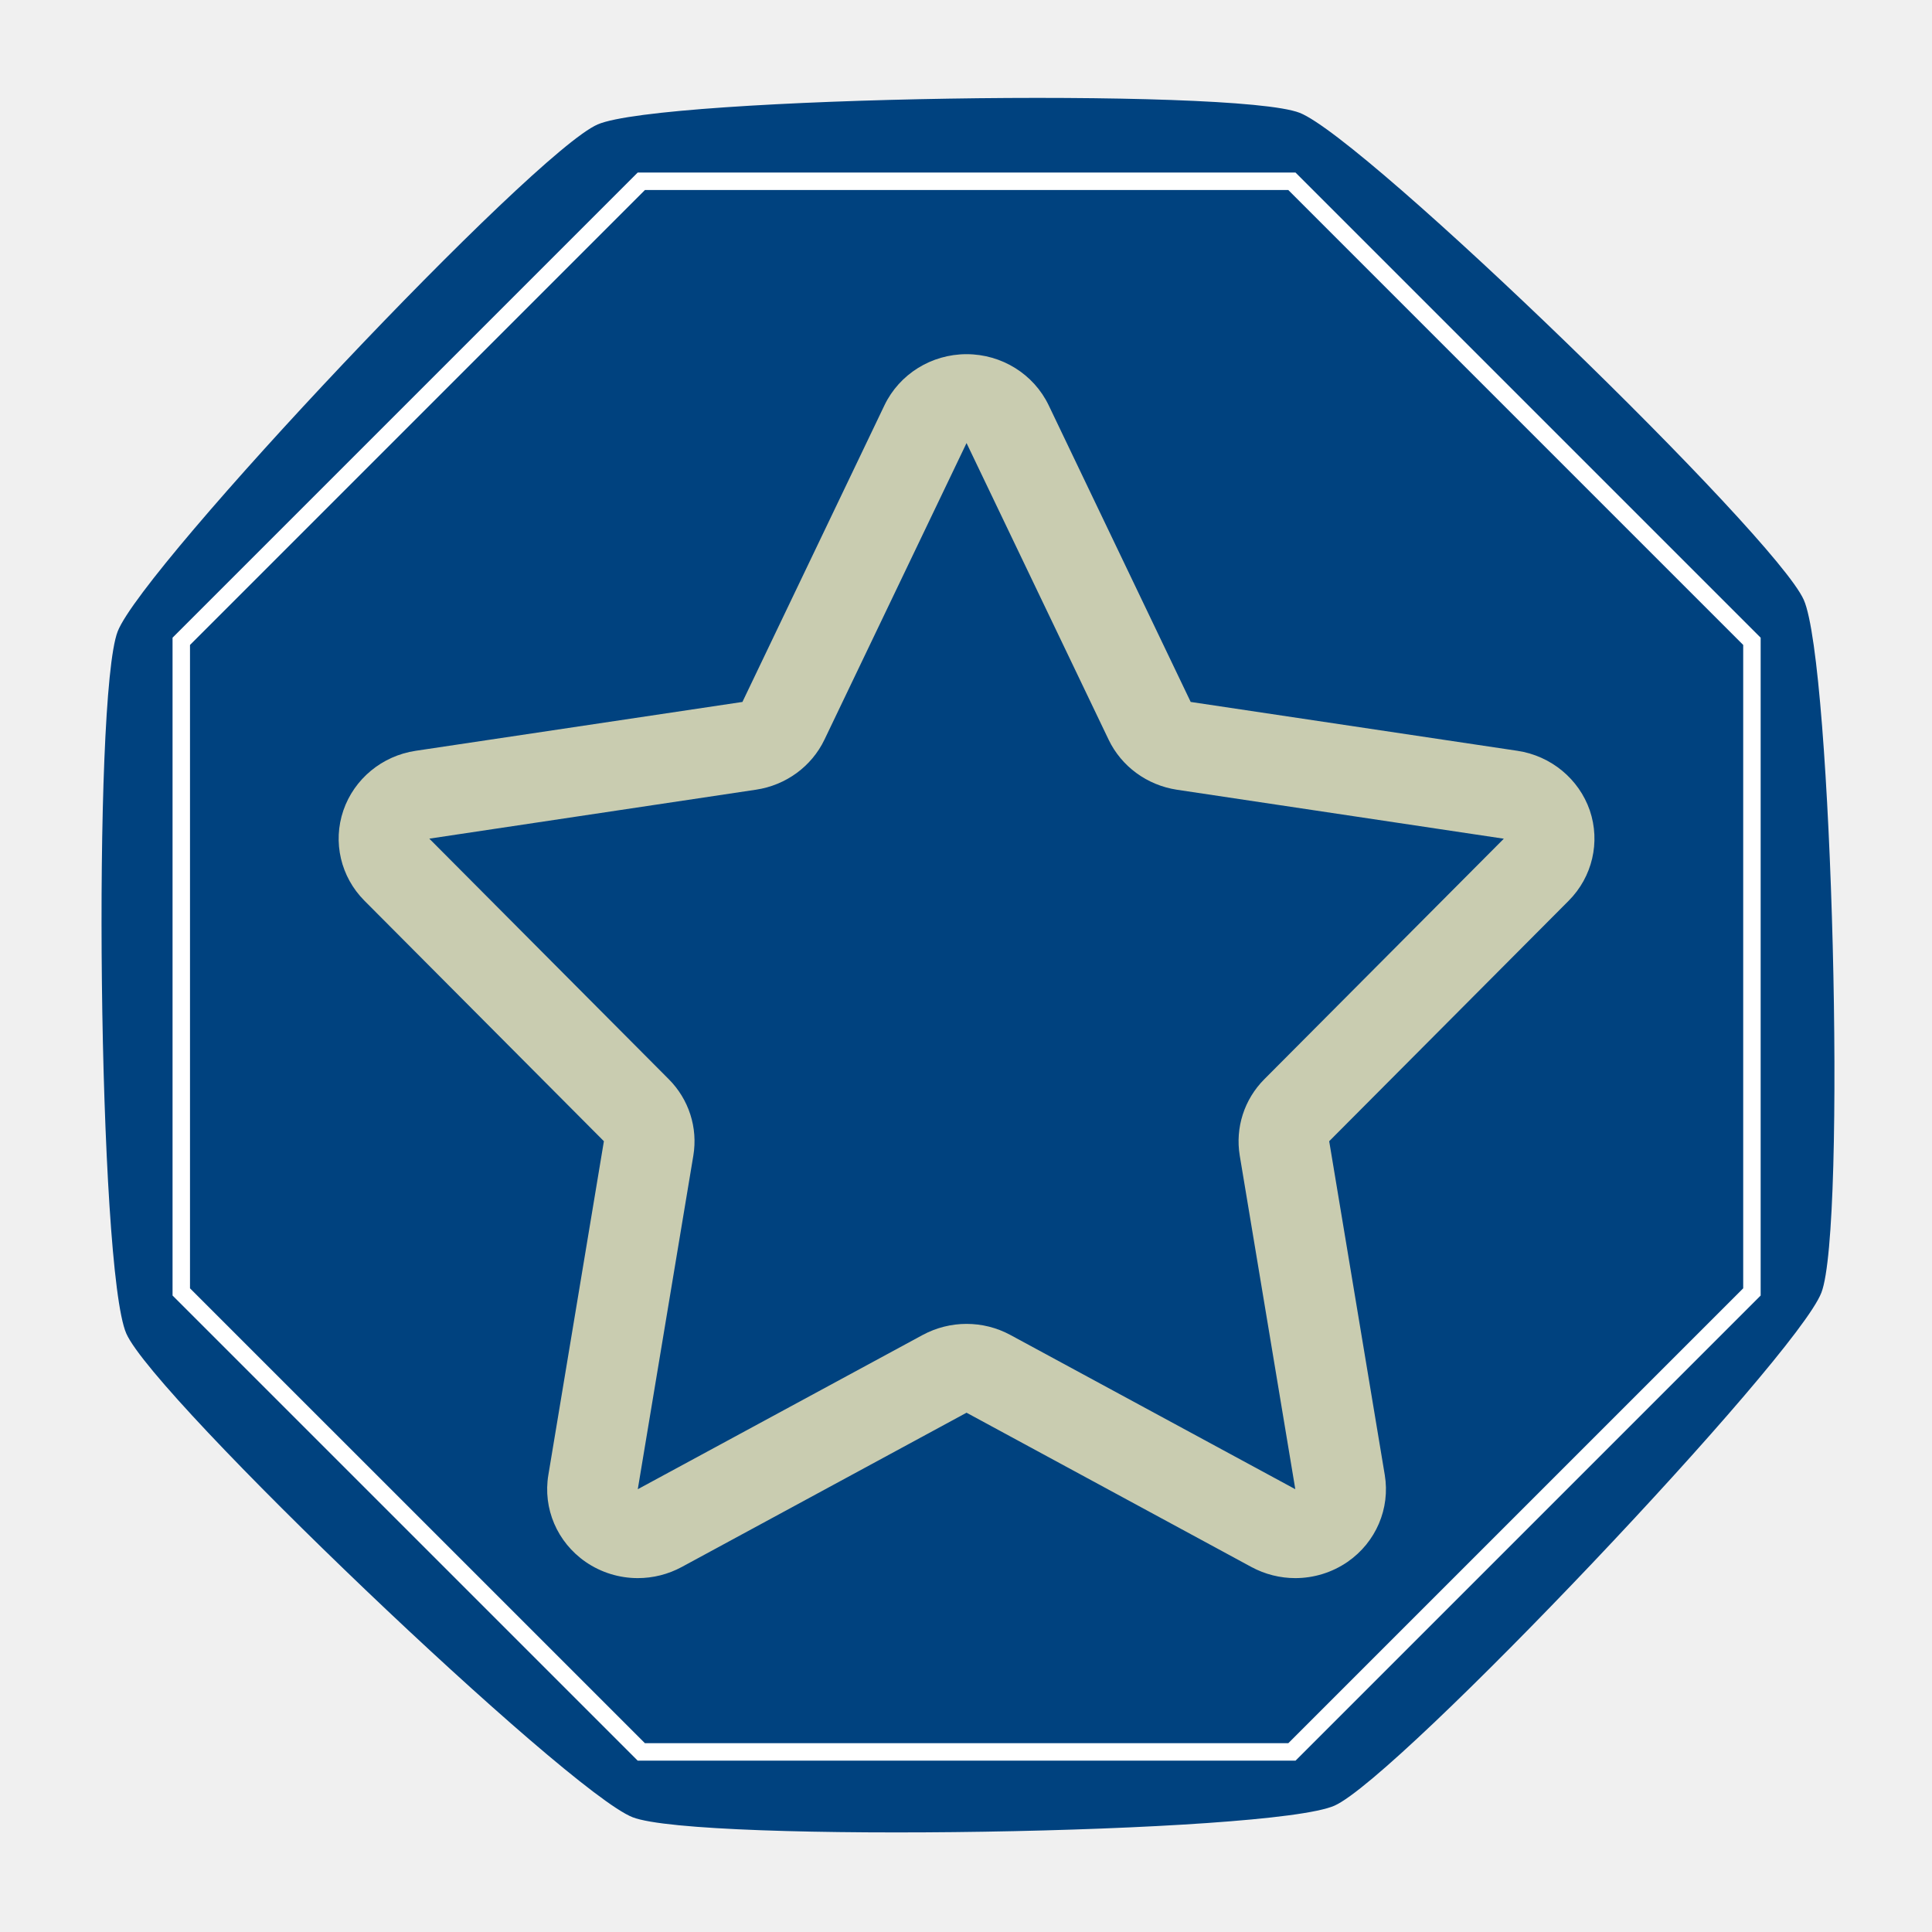
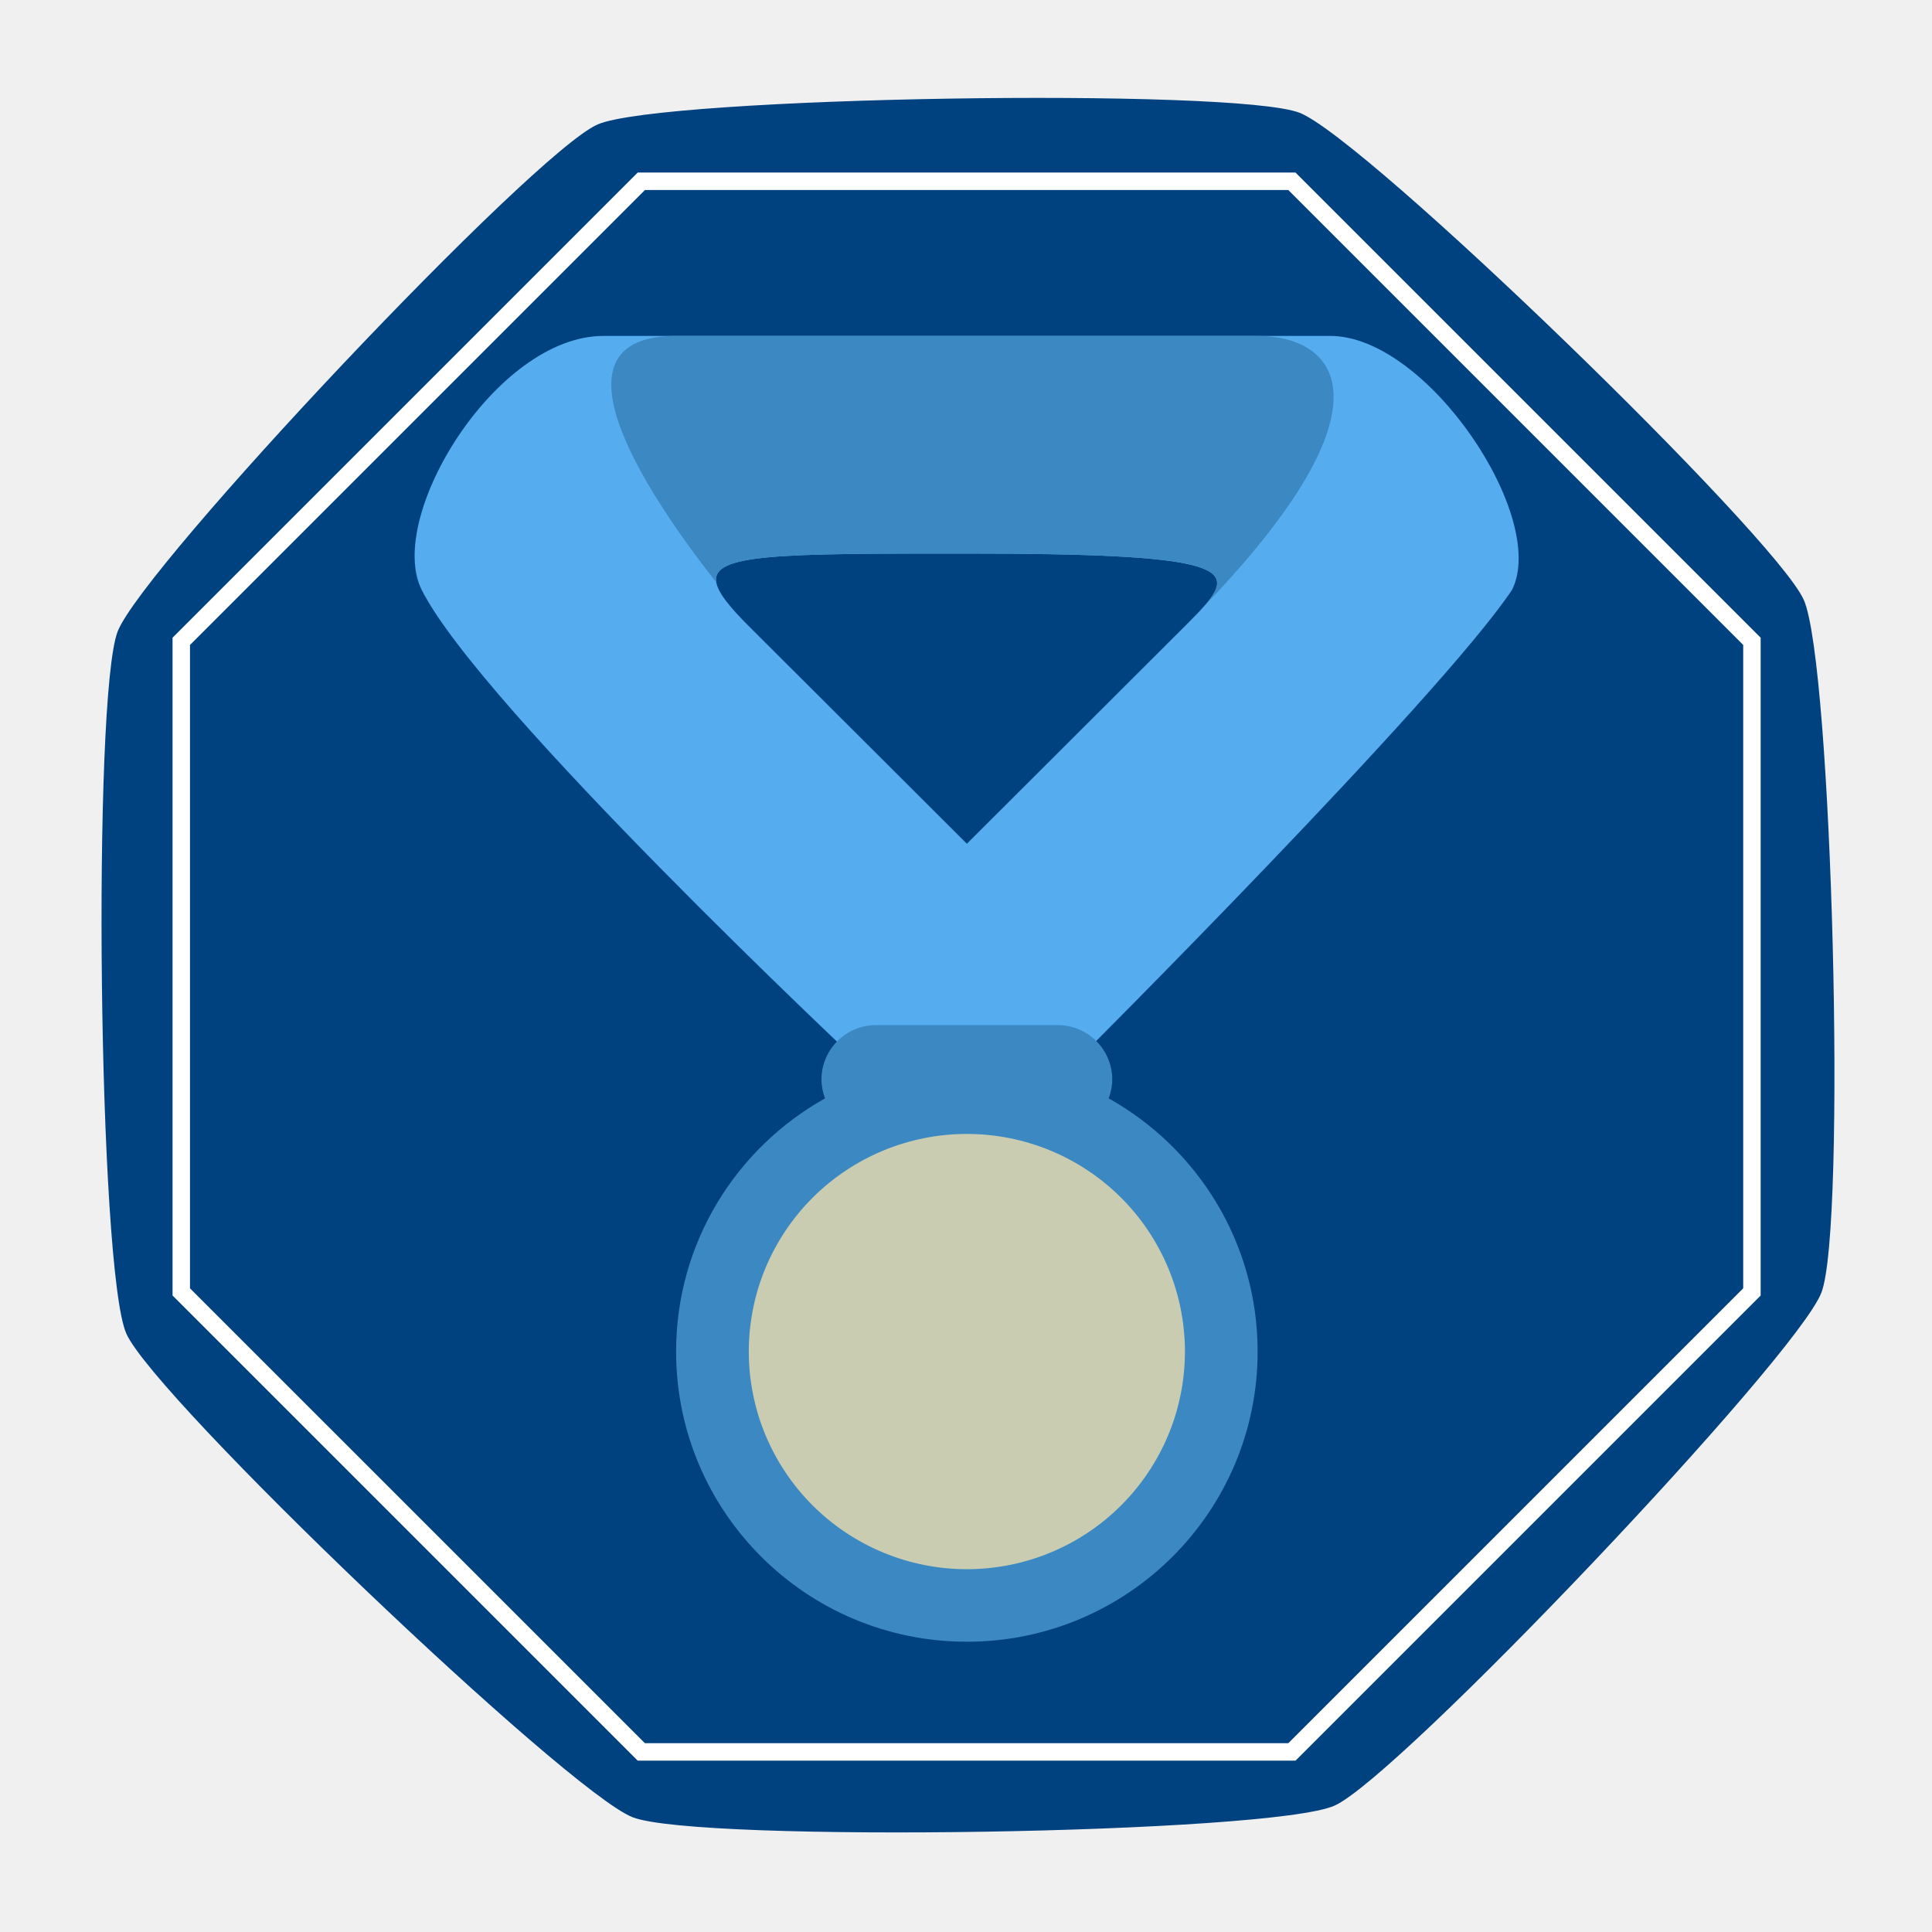
<svg xmlns="http://www.w3.org/2000/svg" width="500" zoomAndPan="magnify" viewBox="0 0 375 375" height="500" preserveAspectRatio="xMidYMid meet" version="1.0">
  <defs>
-     <clipPath id="ab2933b982">
+     <clipPath id="7b53d06b9f">
      <path d="M 33.492 33.492 L 341.742 33.492 L 341.742 341.742 L 33.492 341.742 Z M 33.492 33.492 " clip-rule="nonzero" />
    </clipPath>
-     <clipPath id="49b3fed15f">
-       <path d="M 65.734 68.656 L 309.484 68.656 L 309.484 306.406 L 65.734 306.406 Z M 65.734 68.656 " clip-rule="nonzero" />
+     <clipPath id="da738a68ca">
+       <path d="M 80 65.184 L 295 65.184 L 295 207 L 80 207 Z M 80 65.184 " clip-rule="nonzero" />
+     </clipPath>
+     <clipPath id="5cdfd01cf4">
+       <path d="M 118 65.184 L 259 65.184 L 259 118 L 118 118 Z M 118 65.184 " clip-rule="nonzero" />
+     </clipPath>
+     <clipPath id="8940274471">
+       <path d="M 131 198 L 245 198 L 245 318.684 L 131 318.684 Z M 131 198 " clip-rule="nonzero" />
    </clipPath>
  </defs>
  <path fill="#00427f" d="M 353.527 250.91 C 348.609 263.617 271.445 344.961 259.031 350.473 C 246.617 355.984 135.477 357.707 122.785 352.723 C 110.094 347.742 29.988 271.312 24.516 258.84 C 19.043 246.367 17.918 135.223 22.844 122.555 C 27.773 109.887 103.531 29.547 116.012 24.148 C 128.496 18.746 239.566 16.965 252.258 21.895 C 264.949 26.828 344.609 104.012 350.117 116.441 C 355.629 128.871 358.441 238.203 353.527 250.91 Z M 353.527 250.91 " fill-opacity="1" fill-rule="nonzero" />
-   <g clip-path="url(#ab2933b982)">
+   <g clip-path="url(#7b53d06b9f)">
    <path fill="#ffffff" d="M 338.355 250.062 L 250.059 338.355 L 125.18 338.355 L 36.879 250.062 L 36.879 125.184 L 125.18 36.883 L 250.059 36.883 L 338.355 125.184 Z M 251.461 33.492 L 123.777 33.492 L 33.492 123.777 L 33.492 251.461 L 123.777 341.742 L 251.461 341.742 L 341.742 251.461 L 341.742 123.777 L 251.461 33.492 " fill-opacity="1" fill-rule="nonzero" />
  </g>
-   <g clip-path="url(#49b3fed15f)">
-     <path fill="#c9ccb0" d="M 308.582 157.312 C 306.469 151.191 301.051 146.707 294.531 145.73 L 231.113 136.246 L 203.547 78.664 C 200.645 72.617 194.434 68.746 187.605 68.746 C 180.785 68.746 174.574 72.617 171.672 78.664 L 144.105 136.246 L 80.676 145.73 C 74.16 146.707 68.746 151.191 66.645 157.312 C 64.547 163.449 66.133 170.207 70.734 174.824 L 117.215 221.508 L 106.438 286.273 C 105.34 292.797 108.148 299.34 113.656 303.156 C 116.684 305.246 120.238 306.312 123.797 306.312 C 126.723 306.312 129.656 305.594 132.312 304.16 L 187.605 274.207 L 242.91 304.16 C 245.566 305.594 248.5 306.312 251.418 306.312 C 254.977 306.312 258.531 305.246 261.566 303.156 C 267.074 299.34 269.867 292.793 268.781 286.273 L 257.996 221.508 L 304.488 174.824 C 309.086 170.203 310.66 163.441 308.582 157.312 Z M 245.41 209.469 C 241.512 213.375 239.738 218.887 240.633 224.293 L 251.418 289.055 L 196.117 259.117 C 193.469 257.68 190.543 256.965 187.602 256.965 C 184.676 256.965 181.742 257.688 179.09 259.117 L 123.793 289.055 L 134.578 224.293 C 135.477 218.887 133.707 213.375 129.805 209.469 L 83.328 162.781 L 146.75 153.277 C 152.543 152.414 157.535 148.766 160.027 143.562 L 187.605 85.996 L 215.184 143.574 C 217.68 148.777 222.66 152.414 228.453 153.289 L 291.891 162.793 Z M 245.41 209.469 " fill-opacity="1" fill-rule="nonzero" />
+   <g clip-path="url(#da738a68ca)">
+     <path fill="#55acee" d="M 258.215 65.203 L 117.121 65.203 C 96.25 65.203 74.793 100.406 81.848 114.488 C 93.219 137.191 166.504 206.012 166.504 206.012 L 208.832 206.012 C 208.832 206.012 279.379 135.609 293.488 114.488 C 300.543 100.406 277.027 65.203 258.215 65.203 Z M 229.996 121.527 L 187.668 163.77 L 145.34 121.527 C 141.586 117.781 139.391 115.059 139.031 113.035 C 138.035 107.469 151.418 107.445 187.668 107.445 C 236.457 107.445 240.406 110.086 233.746 117.629 C 232.711 118.809 231.426 120.098 229.996 121.527 Z M 229.996 121.527 " fill-opacity="1" fill-rule="nonzero" />
  </g>
+   <g clip-path="url(#5cdfd01cf4)">
+     <path fill="#3b88c3" d="M 139.031 113.035 C 138.035 107.469 151.418 107.445 187.668 107.445 C 236.457 107.445 240.406 110.086 233.746 117.629 C 271.379 78.477 259.59 65.203 244.105 65.203 L 131.23 65.203 C 105.98 65.203 124.102 94.047 139.031 113.035 Z M 139.031 113.035 " fill-opacity="1" fill-rule="nonzero" />
+   </g>
+   <g clip-path="url(#8940274471)">
+     <path fill="#3b88c3" d="M 215.195 213.195 C 215.617 212.047 215.887 210.824 215.887 209.535 C 215.887 203.703 211.145 198.973 205.305 198.973 L 170.031 198.973 C 164.18 198.973 159.449 203.703 159.449 209.535 C 159.449 210.824 159.715 212.047 160.141 213.195 C 142.898 222.832 131.23 241.215 131.23 262.336 C 131.23 293.441 156.492 318.66 187.668 318.66 C 218.832 318.66 244.105 293.441 244.105 262.336 C 244.105 241.215 232.434 222.832 215.195 213.195 Z M 215.195 213.195 " fill-opacity="1" fill-rule="nonzero" />
+   </g>
+   <path fill="#c9ccb0" d="M 229.996 262.336 C 229.996 263.723 229.926 265.102 229.789 266.477 C 229.656 267.855 229.453 269.223 229.18 270.578 C 228.91 271.938 228.574 273.277 228.172 274.602 C 227.77 275.926 227.305 277.227 226.773 278.504 C 226.242 279.781 225.648 281.031 224.996 282.25 C 224.344 283.473 223.633 284.656 222.859 285.805 C 222.09 286.957 221.266 288.066 220.387 289.137 C 219.508 290.207 218.578 291.23 217.598 292.207 C 216.617 293.188 215.59 294.113 214.52 294.992 C 213.449 295.871 212.336 296.691 211.184 297.461 C 210.031 298.23 208.844 298.941 207.621 299.594 C 206.398 300.246 205.145 300.836 203.863 301.363 C 202.582 301.895 201.281 302.359 199.953 302.762 C 198.625 303.164 197.285 303.5 195.926 303.77 C 194.562 304.039 193.195 304.242 191.816 304.379 C 190.434 304.512 189.051 304.582 187.668 304.582 C 186.281 304.582 184.898 304.512 183.516 304.379 C 182.137 304.242 180.77 304.039 179.41 303.77 C 178.047 303.5 176.707 303.164 175.379 302.762 C 174.051 302.359 172.75 301.895 171.469 301.363 C 170.188 300.836 168.934 300.246 167.715 299.594 C 166.492 298.941 165.301 298.23 164.148 297.461 C 162.996 296.691 161.887 295.871 160.812 294.992 C 159.742 294.113 158.715 293.188 157.734 292.207 C 156.754 291.23 155.824 290.207 154.945 289.137 C 154.066 288.066 153.242 286.957 152.473 285.805 C 151.703 284.656 150.988 283.473 150.336 282.25 C 149.684 281.031 149.09 279.781 148.559 278.504 C 148.031 277.227 147.562 275.926 147.16 274.602 C 146.758 273.277 146.422 271.938 146.152 270.578 C 145.883 269.223 145.68 267.855 145.543 266.477 C 145.406 265.102 145.34 263.723 145.34 262.336 C 145.34 260.953 145.406 259.574 145.543 258.195 C 145.68 256.82 145.883 255.453 146.152 254.098 C 146.422 252.738 146.758 251.398 147.16 250.074 C 147.562 248.75 148.031 247.449 148.559 246.172 C 149.09 244.895 149.684 243.645 150.336 242.426 C 150.988 241.203 151.703 240.02 152.473 238.867 C 153.242 237.719 154.066 236.609 154.945 235.539 C 155.824 234.469 156.754 233.445 157.734 232.469 C 158.715 231.488 159.742 230.562 160.812 229.684 C 161.887 228.805 162.996 227.984 164.148 227.215 C 165.301 226.445 166.492 225.734 167.715 225.082 C 168.934 224.43 170.188 223.84 171.469 223.309 C 172.75 222.781 174.051 222.316 175.379 221.914 C 176.707 221.512 178.047 221.176 179.41 220.906 C 180.77 220.637 182.137 220.434 183.516 220.297 C 184.898 220.164 186.281 220.094 187.668 220.094 C 189.051 220.094 190.434 220.164 191.816 220.297 C 193.195 220.434 194.562 220.637 195.926 220.906 C 197.285 221.176 198.625 221.512 199.953 221.914 C 201.281 222.316 202.582 222.781 203.863 223.309 C 205.145 223.84 206.398 224.43 207.621 225.082 C 208.844 225.734 210.031 226.445 211.184 227.215 C 212.336 227.984 213.449 228.805 214.52 229.684 C 215.59 230.562 216.617 231.488 217.598 232.469 C 218.578 233.445 219.508 234.469 220.387 235.539 C 221.266 236.609 222.09 237.719 222.859 238.867 C 223.633 240.02 224.344 241.203 224.996 242.426 C 225.648 243.645 226.242 244.895 226.773 246.172 C 227.305 247.449 227.77 248.75 228.172 250.074 C 228.574 251.398 228.91 252.738 229.18 254.098 C 229.453 255.453 229.656 256.82 229.789 258.195 C 229.926 259.574 229.996 260.953 229.996 262.336 Z M 229.996 262.336 " fill-opacity="1" fill-rule="nonzero" />
</svg>
